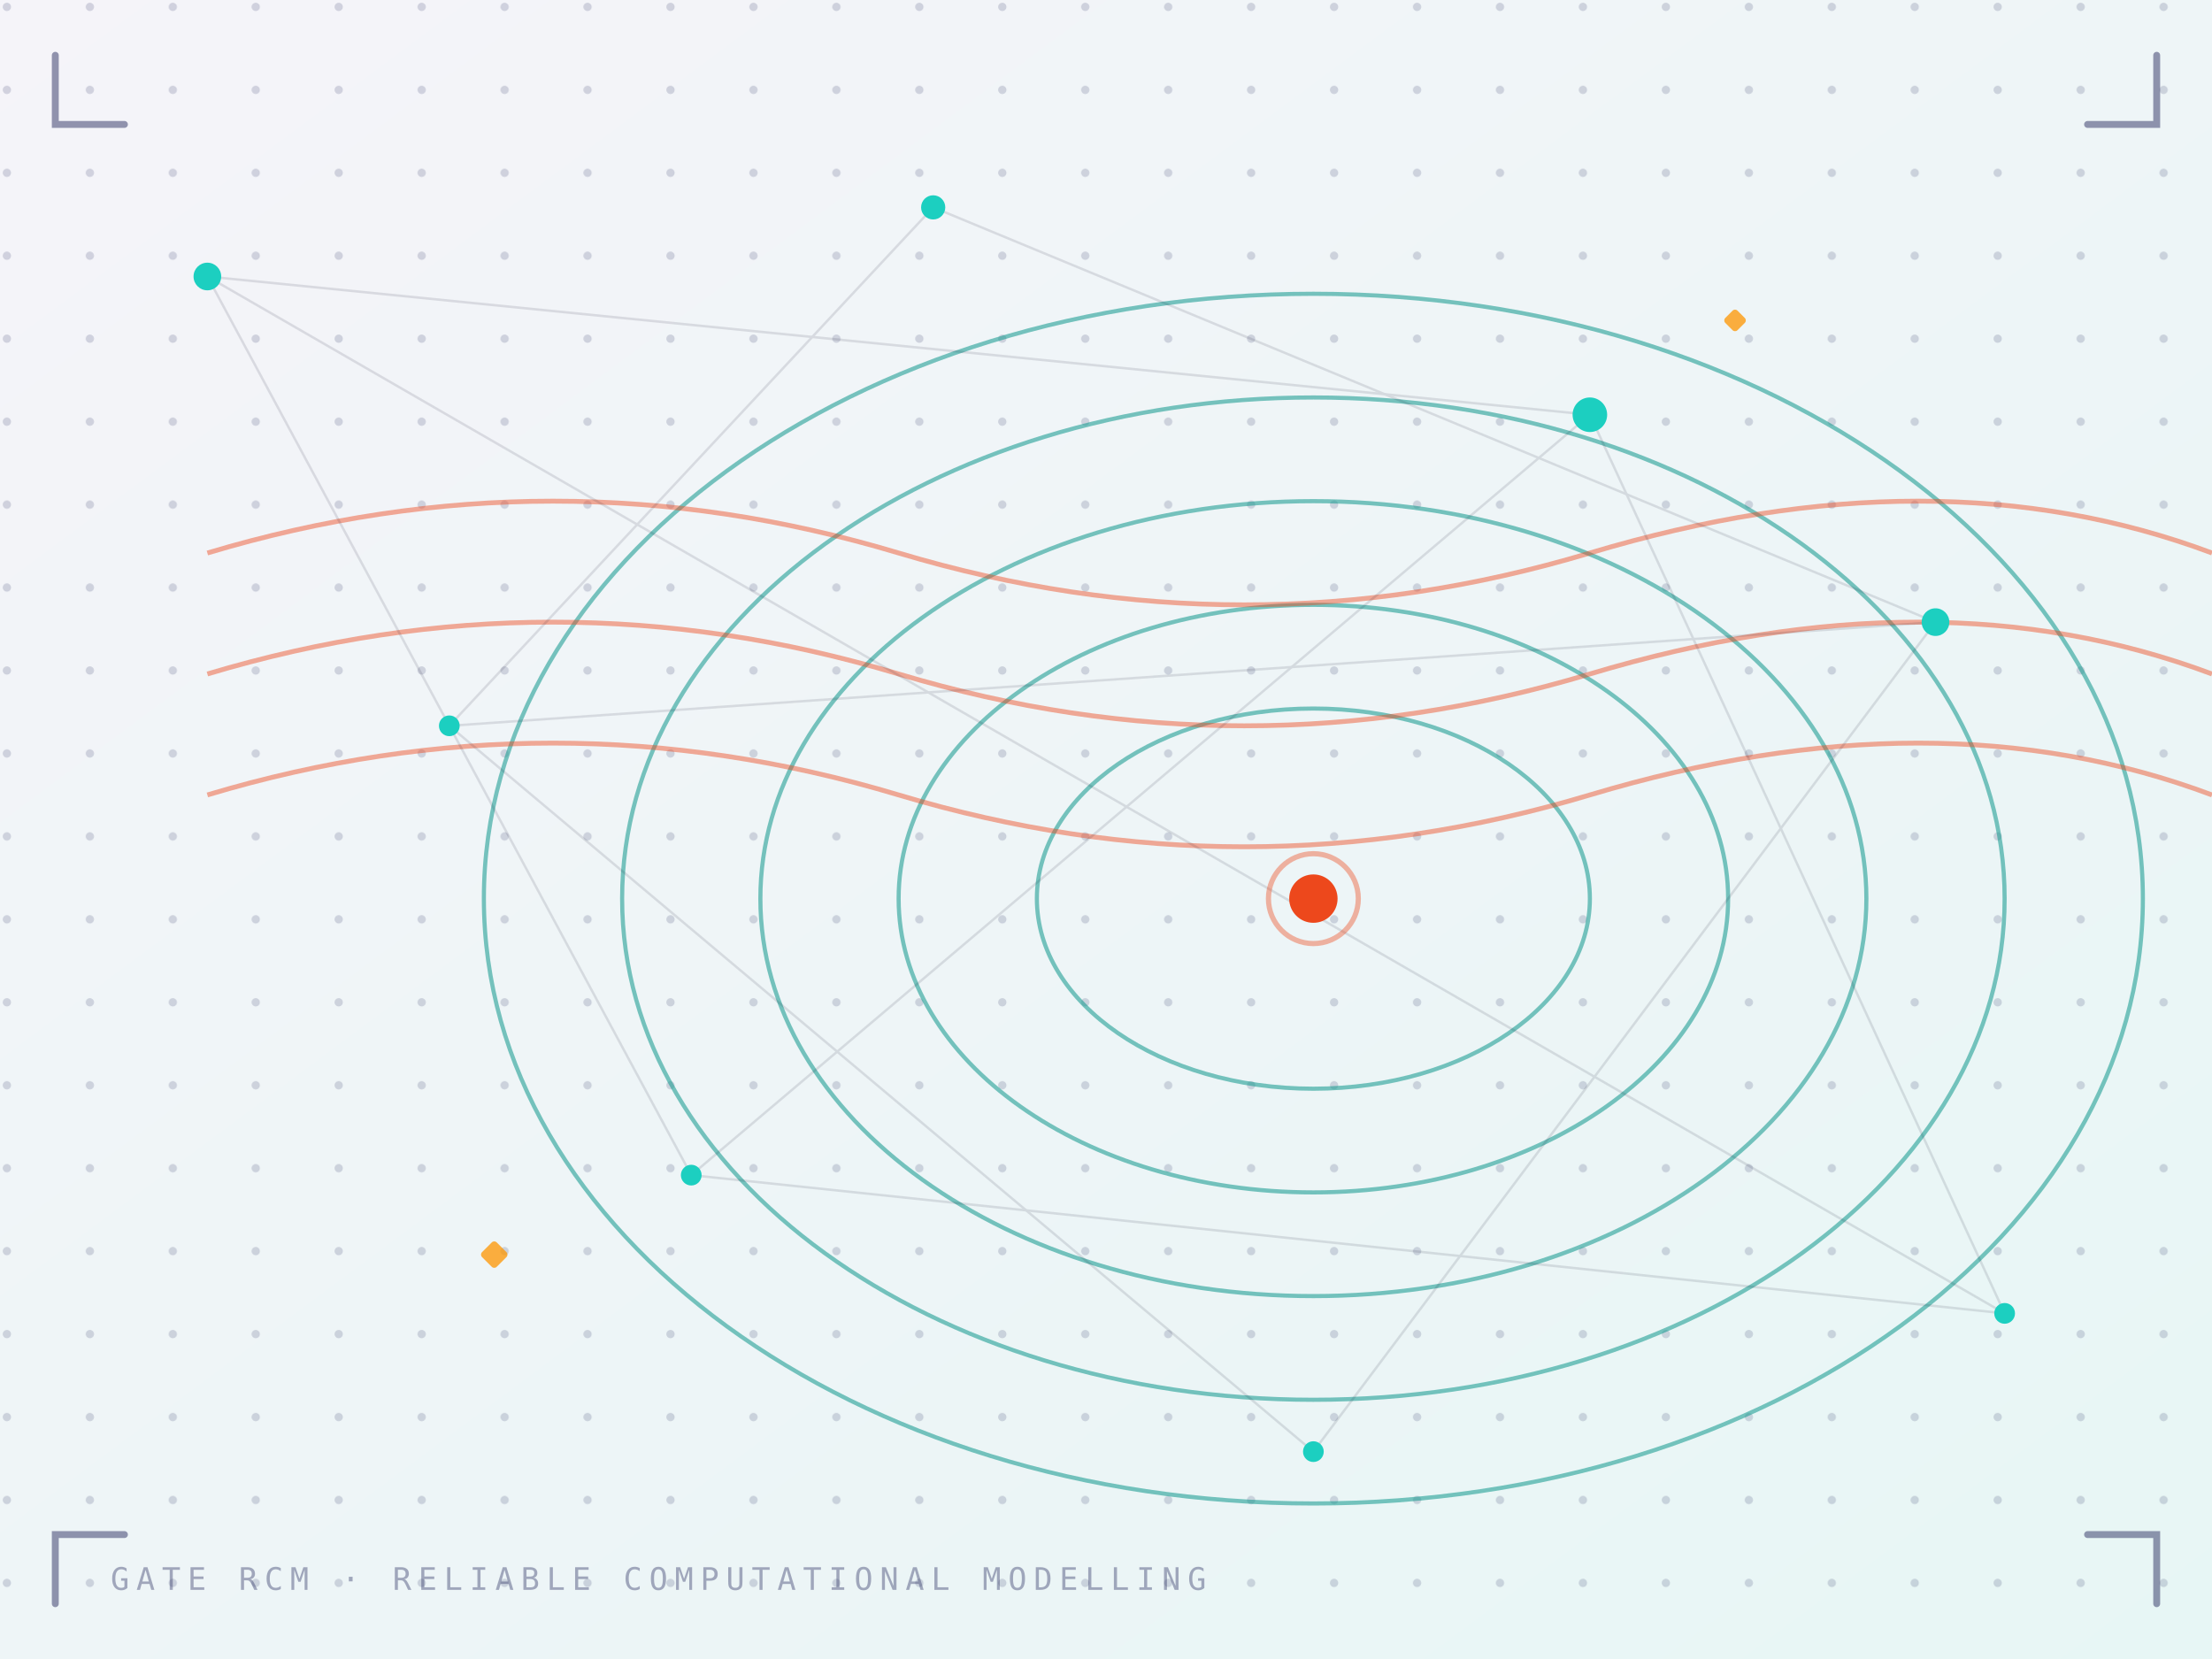
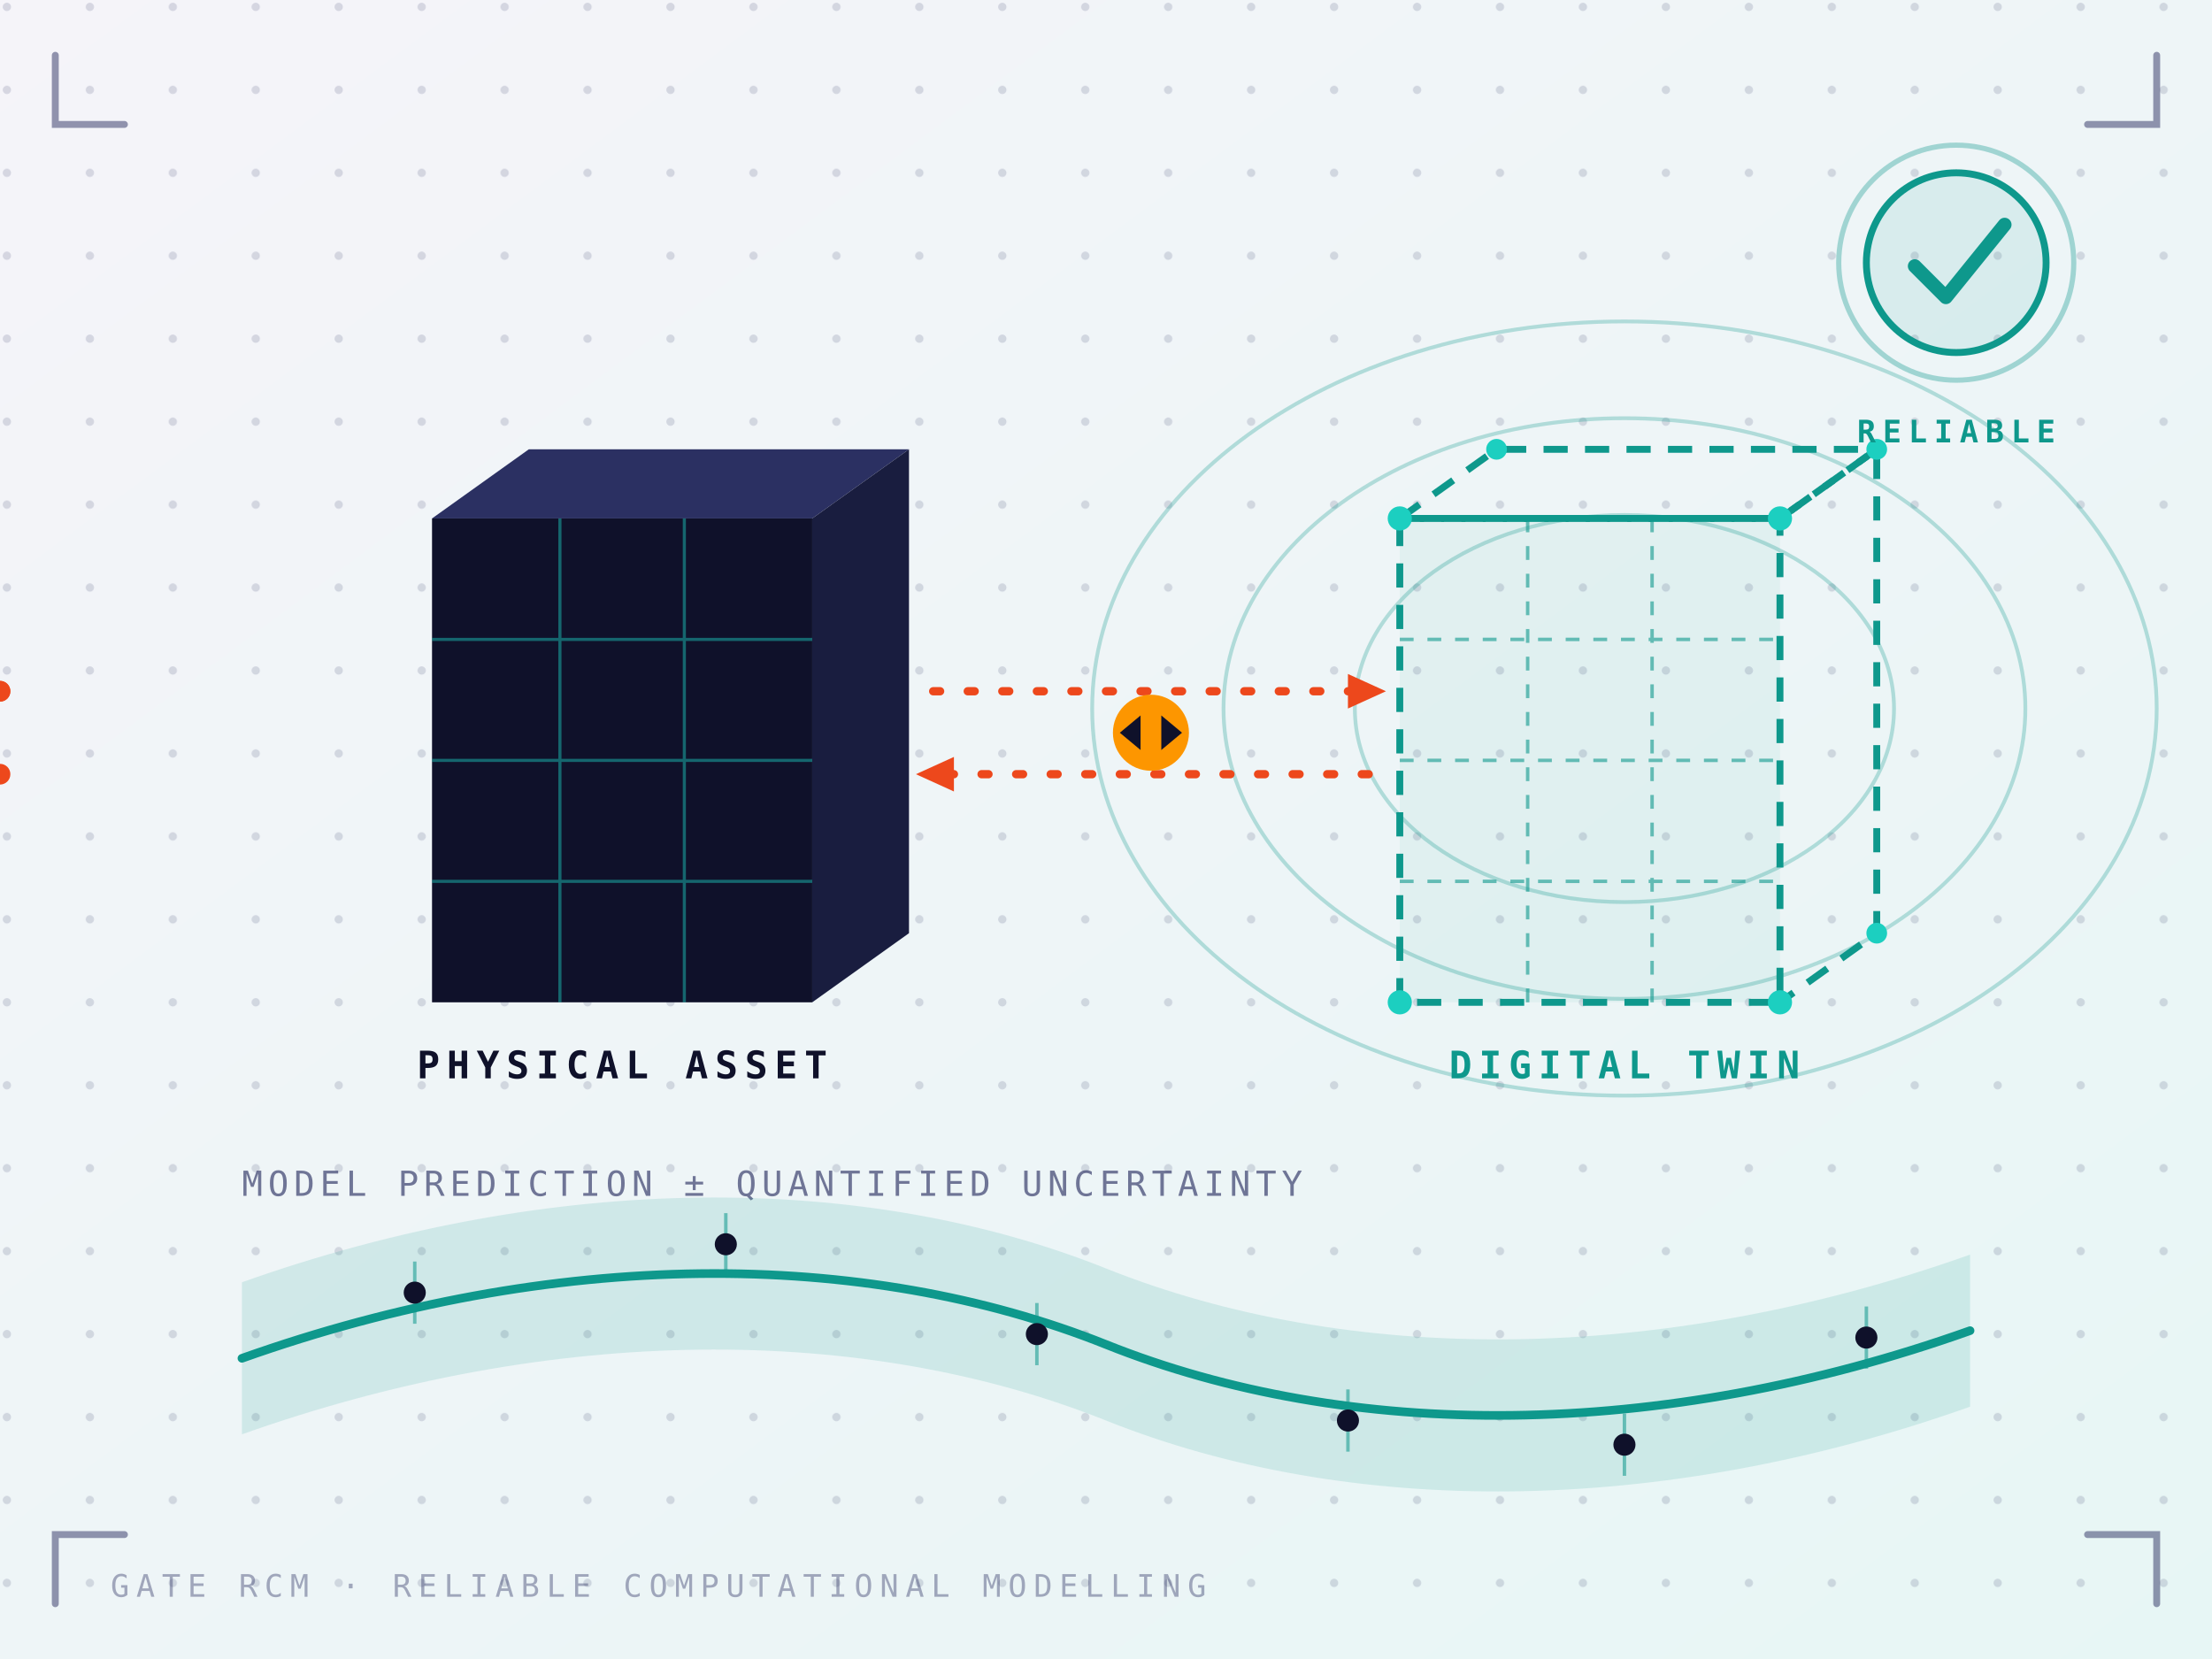
<svg xmlns="http://www.w3.org/2000/svg" viewBox="0 0 640 480" width="640" height="480">
  <defs>
    <linearGradient id="bg-grad" x1="0" y1="0" x2="1" y2="1">
      <stop offset="0%" stop-color="#F5F4F9" />
      <stop offset="100%" stop-color="#E7F6F5" />
    </linearGradient>
    <pattern id="dots" x="0" y="0" width="24" height="24" patternUnits="userSpaceOnUse">
-       <circle cx="2" cy="2" r="1.2" fill="#2B3062" opacity="0.18" />
+       <circle cx="2" cy="2" r="1.2" fill="#2B3062" opacity="0.16" />
    </pattern>
  </defs>
  <rect width="640" height="480" fill="url(#bg-grad)" />
  <rect width="640" height="480" fill="url(#dots)" />
-   <g stroke="#0E988C" stroke-width="1.2" fill="none" opacity="0.55">
-     <ellipse cx="380" cy="260" rx="80" ry="55" />
-     <ellipse cx="380" cy="260" rx="120" ry="85" />
-     <ellipse cx="380" cy="260" rx="160" ry="115" />
-     <ellipse cx="380" cy="260" rx="200" ry="145" />
-     <ellipse cx="380" cy="260" rx="240" ry="175" />
+   <g stroke="#0E988C" stroke-width="1.1" fill="none" opacity="0.28">
+     <ellipse cx="470" cy="205" rx="78" ry="56" />
+     <ellipse cx="470" cy="205" rx="116" ry="84" />
+     <ellipse cx="470" cy="205" rx="154" ry="112" />
  </g>
-   <g stroke="#ED481C" stroke-width="1.4" fill="none" opacity="0.45">
-     <path d="M60,160 Q160,130 260,160 T460,160 T640,160" />
-     <path d="M60,195 Q160,165 260,195 T460,195 T640,195" />
-     <path d="M60,230 Q160,200 260,230 T460,230 T640,230" />
+   <g>
+     <polygon points="125,150 153,130 263,130 235,150" fill="#2B3062" />
+     <polygon points="235,150 263,130 263,270 235,290" fill="#191D3F" />
+     <rect x="125" y="150" width="110" height="140" fill="#0F112A" />
+     <g stroke="#1CCFC0" stroke-width="0.9" opacity="0.45">
+       <line x1="162" y1="150" x2="162" y2="290" />
+       <line x1="198" y1="150" x2="198" y2="290" />
+       <line x1="125" y1="185" x2="235" y2="185" />
+       <line x1="125" y1="220" x2="235" y2="220" />
+       <line x1="125" y1="255" x2="235" y2="255" />
+     </g>
  </g>
-   <g stroke="#0F112A" stroke-width="0.7" fill="none" opacity="0.12">
-     <line x1="60" y1="80" x2="200" y2="340" />
-     <line x1="200" y1="340" x2="460" y2="120" />
-     <line x1="460" y1="120" x2="60" y2="80" />
-     <line x1="460" y1="120" x2="580" y2="380" />
-     <line x1="200" y1="340" x2="580" y2="380" />
-     <line x1="60" y1="80" x2="580" y2="380" />
-     <line x1="130" y1="210" x2="380" y2="420" />
-     <line x1="380" y1="420" x2="560" y2="180" />
-     <line x1="130" y1="210" x2="560" y2="180" />
-     <line x1="270" y1="60" x2="130" y2="210" />
-     <line x1="270" y1="60" x2="560" y2="180" />
+   <g fill="none" stroke="#0E988C">
+     <rect x="405" y="150" width="110" height="140" fill="#0E988C" opacity="0.06" stroke="none" />
+     <g stroke-width="2" stroke-dasharray="7 5" stroke-linejoin="round">
+       <rect x="405" y="150" width="110" height="140" />
+       <polygon points="405,150 433,130 543,130 515,150" />
+       <polyline points="515,150 543,130 543,270 515,290" />
+     </g>
+     <g stroke-width="1" stroke-dasharray="4 4" opacity="0.6">
+       <line x1="442" y1="150" x2="442" y2="290" />
+       <line x1="478" y1="150" x2="478" y2="290" />
+       <line x1="405" y1="185" x2="515" y2="185" />
+       <line x1="405" y1="220" x2="515" y2="220" />
+       <line x1="405" y1="255" x2="515" y2="255" />
+     </g>
  </g>
  <g fill="#1CCFC0">
-     <circle cx="60" cy="80" r="4" />
-     <circle cx="200" cy="340" r="3" />
-     <circle cx="460" cy="120" r="5" />
-     <circle cx="580" cy="380" r="3" />
-     <circle cx="270" cy="60" r="3.5" />
-     <circle cx="130" cy="210" r="3" />
-     <circle cx="380" cy="420" r="3" />
-     <circle cx="560" cy="180" r="4" />
+     <circle cx="405" cy="150" r="3.5">
+       <animate attributeName="r" values="3.5;5;3.5" dur="2.6s" repeatCount="indefinite" />
+     </circle>
+     <circle cx="515" cy="150" r="3.5" />
+     <circle cx="515" cy="290" r="3.5">
+       <animate attributeName="r" values="3.5;5;3.5" dur="2.6s" begin="-1.3s" repeatCount="indefinite" />
+     </circle>
+     <circle cx="405" cy="290" r="3.5" />
+     <circle cx="433" cy="130" r="3" />
+     <circle cx="543" cy="130" r="3" />
+     <circle cx="543" cy="270" r="3" />
  </g>
-   <circle cx="380" cy="260" r="7" fill="#ED481C" />
-   <circle cx="380" cy="260" r="13" fill="none" stroke="#ED481C" stroke-width="1.5" opacity="0.4" />
-   <g fill="#FD9600" opacity="0.75">
-     <rect x="140" y="360" width="6" height="6" rx="1" transform="rotate(45 143 363)" />
-     <rect x="500" y="90" width="5" height="5" rx="1" transform="rotate(45 502 92)" />
+   <g stroke="#ED481C" stroke-width="2.4" fill="none" stroke-dasharray="2 8" stroke-linecap="round">
+     <line x1="270" y1="200" x2="396" y2="200">
+       <animate attributeName="stroke-dashoffset" values="0;-10" dur="0.9s" repeatCount="indefinite" />
+     </line>
+     <line x1="396" y1="224" x2="270" y2="224">
+       <animate attributeName="stroke-dashoffset" values="0;-10" dur="0.9s" repeatCount="indefinite" />
+     </line>
  </g>
+   <g fill="#ED481C">
+     <path d="M390,195 L401,200 L390,205 Z" />
+     <path d="M276,219 L265,224 L276,229 Z" />
+   </g>
+   <circle cx="333" cy="212" r="11" fill="#FD9600" />
+   <g fill="#0F112A">
+     <path d="M330,207 L324,212 L330,217 Z" />
+     <path d="M336,207 L342,212 L336,217 Z" />
+   </g>
+   <g fill="#ED481C">
+     <circle cy="200" r="3">
+       <animate attributeName="cx" values="276;392" dur="2.4s" begin="0s" repeatCount="indefinite" />
+       <animate attributeName="opacity" values="0;1;1;0" dur="2.4s" begin="0s" repeatCount="indefinite" />
+     </circle>
+     <circle cy="200" r="3">
+       <animate attributeName="cx" values="276;392" dur="2.4s" begin="-1.2s" repeatCount="indefinite" />
+       <animate attributeName="opacity" values="0;1;1;0" dur="2.4s" begin="-1.2s" repeatCount="indefinite" />
+     </circle>
+     <circle cy="224" r="3">
+       <animate attributeName="cx" values="392;276" dur="2.4s" begin="-0.6s" repeatCount="indefinite" />
+       <animate attributeName="opacity" values="0;1;1;0" dur="2.4s" begin="-0.6s" repeatCount="indefinite" />
+     </circle>
+   </g>
+   <text x="180" y="312" font-family="ui-monospace, monospace" font-size="11" font-weight="700" fill="#0F112A" text-anchor="middle" letter-spacing="2">PHYSICAL ASSET</text>
+   <text x="470" y="312" font-family="ui-monospace, monospace" font-size="11" font-weight="700" fill="#0E988C" text-anchor="middle" letter-spacing="2">DIGITAL TWIN</text>
+   <text x="70" y="346" font-family="ui-monospace, monospace" font-size="10" fill="#2B3062" opacity="0.65" letter-spacing="1.5">MODEL PREDICTION ± QUANTIFIED UNCERTAINTY</text>
+   <path d="M70,371 C160,339 250,339 320,367 C390,395 480,395 570,363 L570,407 C480,439 390,439 320,411 C250,383 160,383 70,415 Z" fill="#0E988C" opacity="0.14" />
+   <path d="M70,393 C160,361 250,361 320,389 C390,417 480,417 570,385" fill="none" stroke="#0E988C" stroke-width="2.5" stroke-linecap="round" />
+   <g stroke="#0E988C" stroke-width="1" opacity="0.55">
+     <line x1="120" y1="365" x2="120" y2="383" />
+     <line x1="210" y1="351" x2="210" y2="369" />
+     <line x1="300" y1="377" x2="300" y2="395" />
+     <line x1="390" y1="402" x2="390" y2="420" />
+     <line x1="470" y1="409" x2="470" y2="427" />
+     <line x1="540" y1="378" x2="540" y2="396" />
+   </g>
+   <g fill="#0F112A">
+     <circle cx="120" cy="374" r="3.2" />
+     <circle cx="210" cy="360" r="3.2" />
+     <circle cx="300" cy="386" r="3.2" />
+     <circle cx="390" cy="411" r="3.2" />
+     <circle cx="470" cy="418" r="3.2" />
+     <circle cx="540" cy="387" r="3.2" />
+   </g>
+   <g transform="translate(566,76)">
+     <circle r="34" fill="none" stroke="#0E988C" stroke-width="1.5" opacity="0.35" />
+     <circle r="26" fill="#0E988C" opacity="0.10" />
+     <circle r="26" fill="none" stroke="#0E988C" stroke-width="2" />
+     <polyline points="-12,1 -3,10 14,-11" fill="none" stroke="#0E988C" stroke-width="4" stroke-linecap="round" stroke-linejoin="round" />
+   </g>
+   <text x="566" y="128" font-family="ui-monospace, monospace" font-size="9" font-weight="700" fill="#0E988C" text-anchor="middle" letter-spacing="2">RELIABLE</text>
  <g stroke="#2B3062" stroke-width="2" fill="none" opacity="0.5" stroke-linecap="round">
    <polyline points="16,16 16,36 36,36" />
    <polyline points="624,16 624,36 604,36" />
    <polyline points="16,464 16,444 36,444" />
    <polyline points="624,464 624,444 604,444" />
  </g>
-   <text x="32" y="460" font-family="ui-monospace, monospace" font-size="9" fill="#2B3062" opacity="0.4" letter-spacing="2">GATE RCM · RELIABLE COMPUTATIONAL MODELLING</text>
+   <text x="32" y="462" font-family="ui-monospace, monospace" font-size="9" fill="#2B3062" opacity="0.4" letter-spacing="2">GATE RCM · RELIABLE COMPUTATIONAL MODELLING</text>
</svg>
